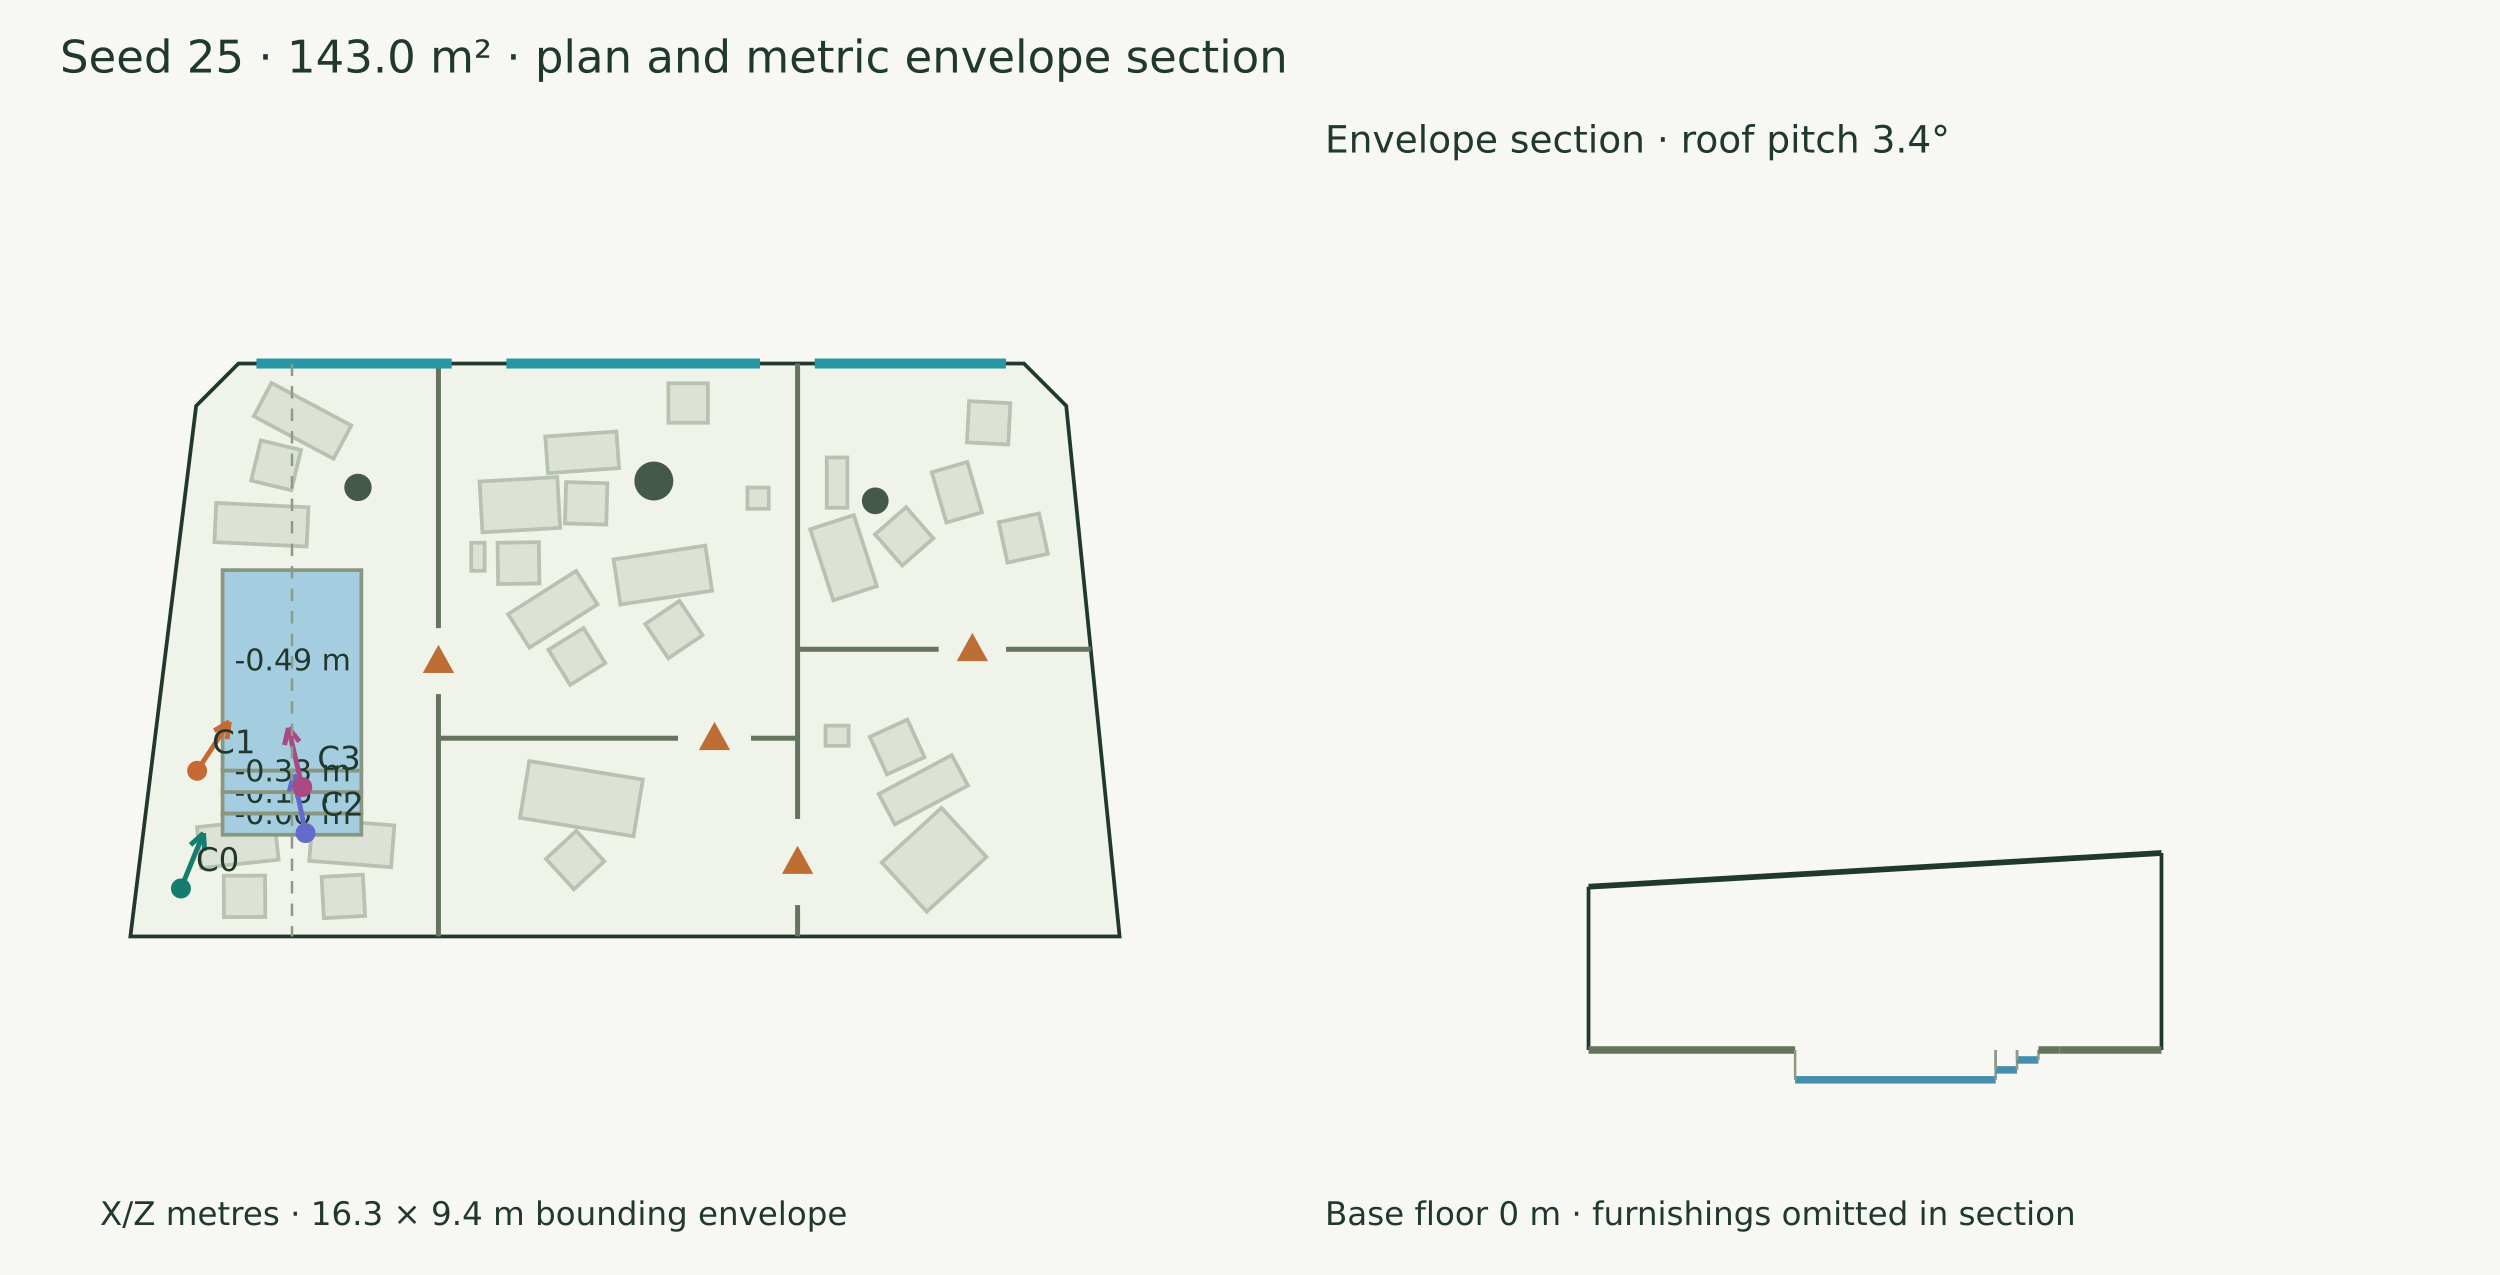
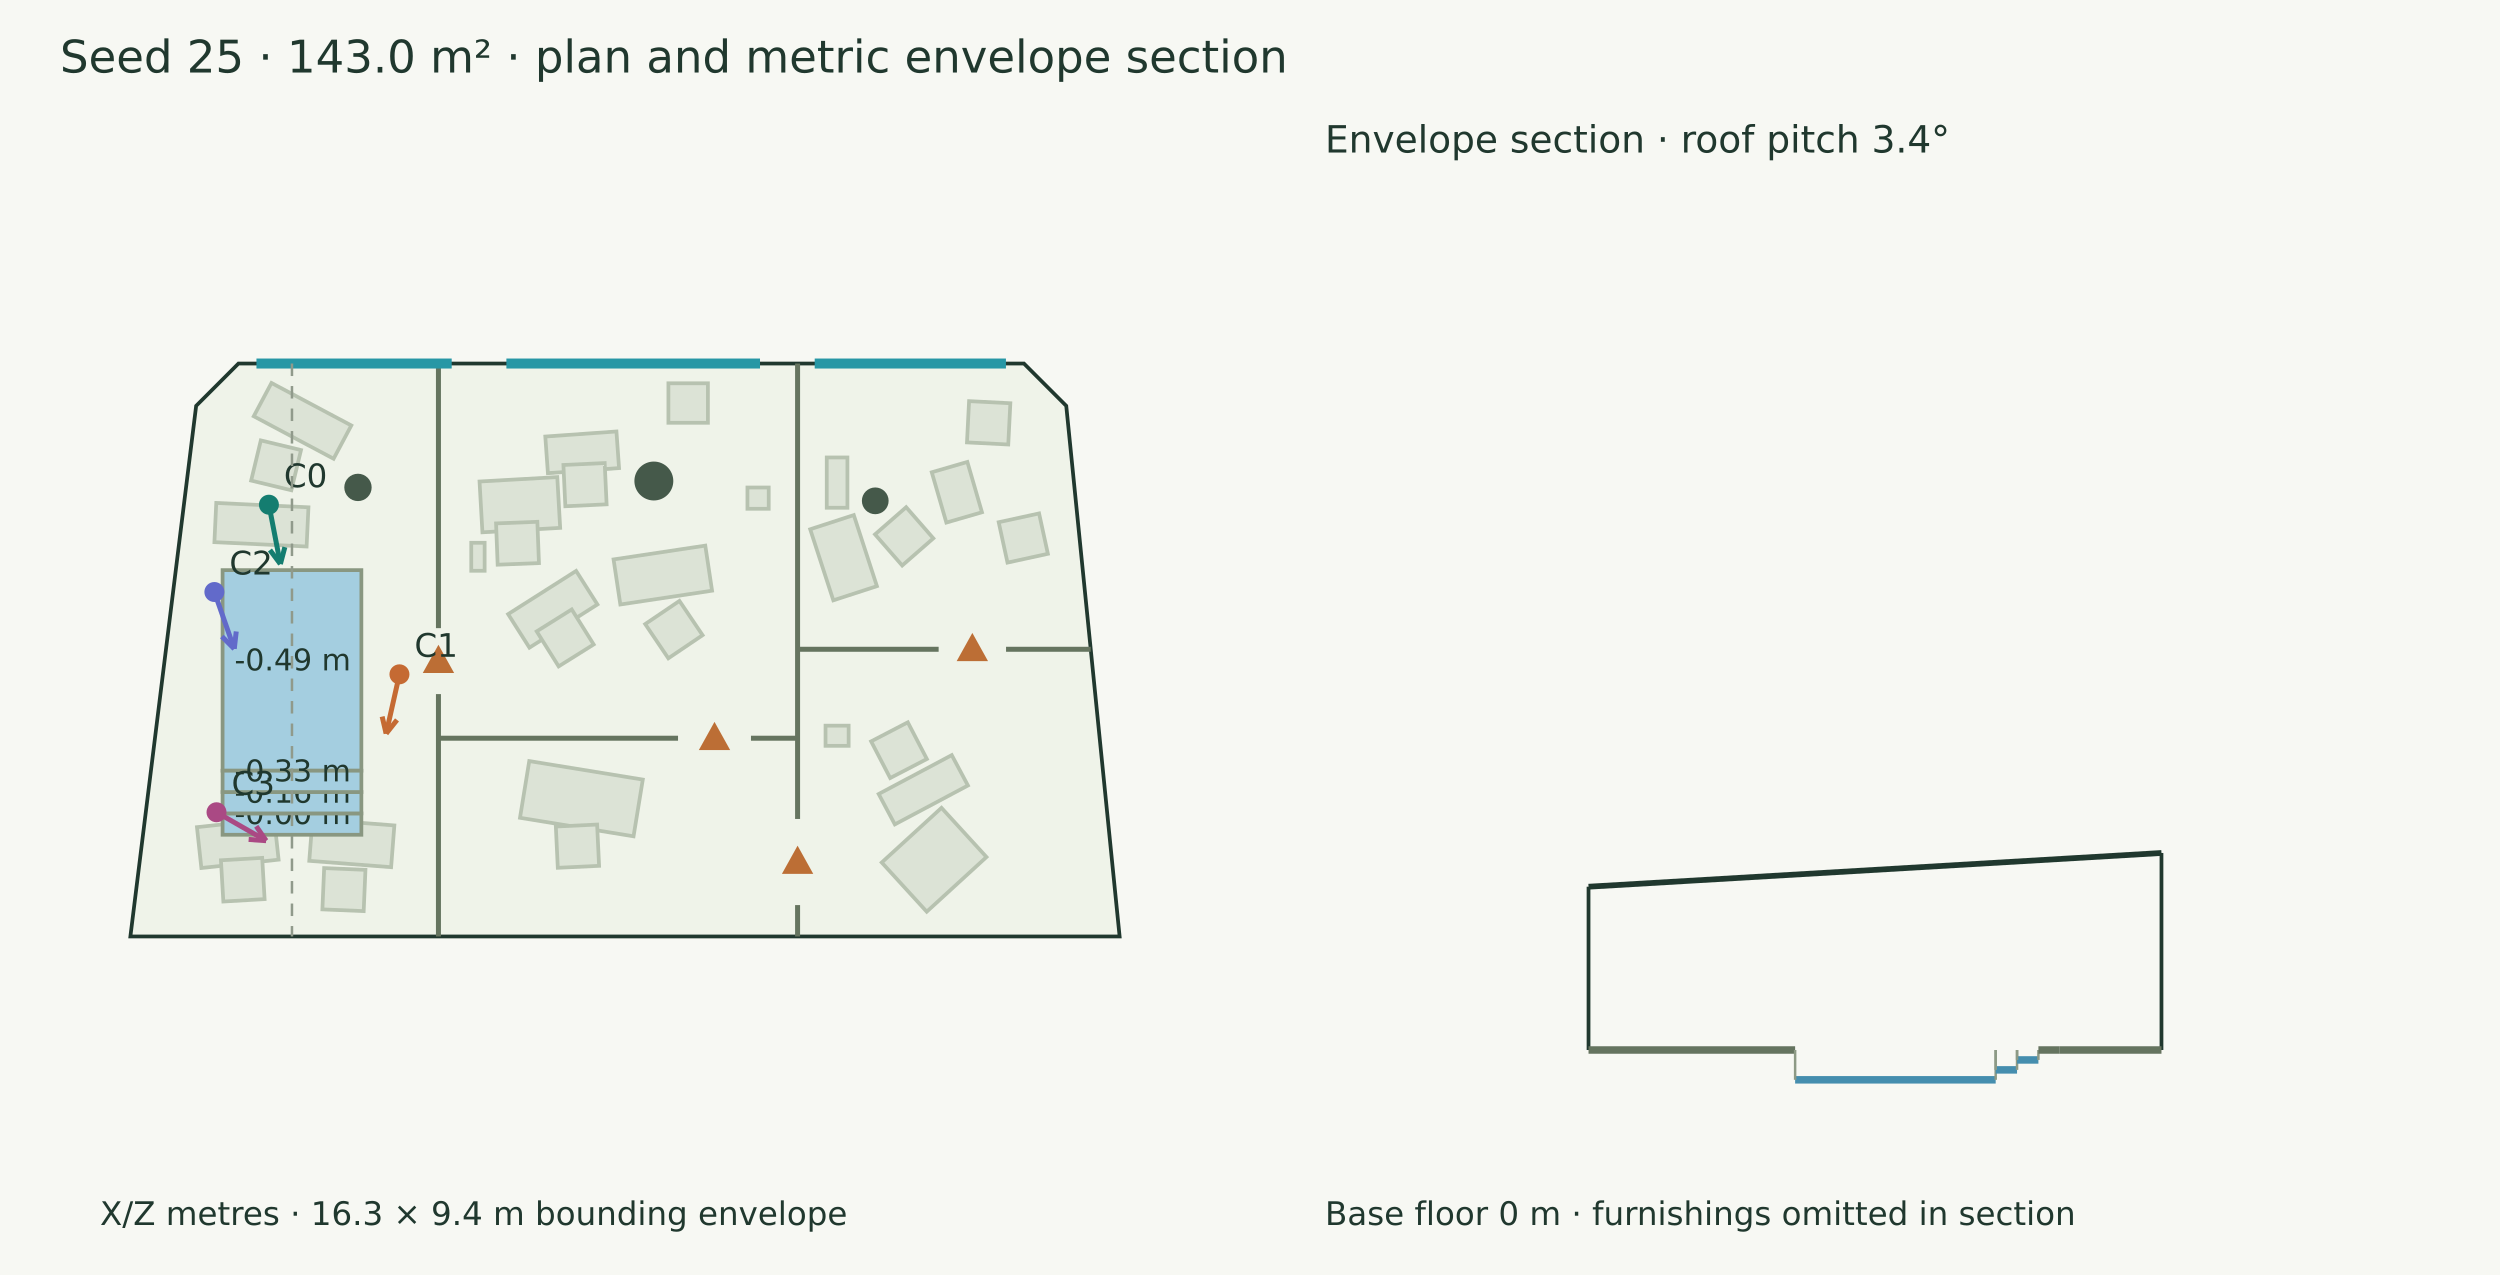
<svg xmlns="http://www.w3.org/2000/svg" width="1000" height="510" viewBox="0 0 1000 510">
  <rect width="100%" height="100%" fill="#f7f8f3" />
  <g font-family="DejaVu Sans" fill="#20382e">
    <text x="24.000" y="29.000" font-size="18">Seed 25 · 143.0 m² · plan and metric envelope section</text>
    <polygon points="95.390,145.411 409.569,145.411 426.498,162.340 447.845,374.589 52.155,374.589 78.461,162.340" fill="#eff3e9" stroke="#20382e" stroke-width="1.5" />
    <polygon points="108.584,153.189 140.522,170.186 133.435,183.503 101.497,166.506" fill="#dce3d6" stroke="#b7c2b0" stroke-width="1.5" />
    <polygon points="104.328,176.160 120.400,180.028 116.532,196.101 100.460,192.233" fill="#dce3d6" stroke="#b7c2b0" stroke-width="1.5" />
    <polygon points="78.781,330.865 109.673,327.523 111.441,343.857 80.548,347.199" fill="#dce3d6" stroke="#b7c2b0" stroke-width="1.5" />
-     <polygon points="89.496,350.307 106.027,350.236 106.099,366.767 89.568,366.838" fill="#dce3d6" stroke="#b7c2b0" stroke-width="1.5" />
+     <polygon points="88.371,344.110 104.874,343.143 105.841,359.646 89.338,360.613" fill="#dce3d6" stroke="#b7c2b0" stroke-width="1.5" />
    <polygon points="100.893,265.934 125.964,269.859 123.518,285.481 98.447,281.556" fill="#dce3d6" stroke="#b7c2b0" stroke-width="1.5" />
    <polygon points="101.750,288.342 118.281,288.424 118.200,304.955 101.669,304.873" fill="#dce3d6" stroke="#b7c2b0" stroke-width="1.5" />
    <polygon points="86.503,201.177 123.379,202.922 122.637,218.607 85.761,216.862" fill="#dce3d6" stroke="#b7c2b0" stroke-width="1.5" />
    <polygon points="95.139,228.178 111.483,230.659 109.002,247.003 92.658,244.522" fill="#dce3d6" stroke="#b7c2b0" stroke-width="1.5" />
    <polygon points="125.014,327.623 157.746,330.176 156.443,346.879 123.711,344.326" fill="#dce3d6" stroke="#b7c2b0" stroke-width="1.5" />
-     <polygon points="128.641,350.748 145.149,349.858 146.038,366.366 129.531,367.255" fill="#dce3d6" stroke="#b7c2b0" stroke-width="1.5" />
+     <polygon points="129.661,347.232 146.178,347.937 145.473,364.453 128.957,363.748" fill="#dce3d6" stroke="#b7c2b0" stroke-width="1.5" />
    <polygon points="378.544,209.033 372.704,188.905 386.944,184.774 392.784,204.901" fill="#dce3d6" stroke="#b7c2b0" stroke-width="1.5" />
    <polygon points="402.997,225.040 399.478,208.888 415.630,205.368 419.149,221.521" fill="#dce3d6" stroke="#b7c2b0" stroke-width="1.5" />
    <polygon points="386.790,176.961 387.631,160.451 404.141,161.292 403.300,177.801" fill="#dce3d6" stroke="#b7c2b0" stroke-width="1.5" />
    <polygon points="333.331,240.131 324.078,211.702 341.514,206.028 350.766,234.456" fill="#dce3d6" stroke="#b7c2b0" stroke-width="1.5" />
    <polygon points="360.877,226.203 350.007,213.748 362.462,202.879 373.332,215.334" fill="#dce3d6" stroke="#b7c2b0" stroke-width="1.5" />
    <polygon points="338.967,182.985 338.967,203.106 330.702,203.106 330.702,182.985" fill="#dce3d6" stroke="#b7c2b0" stroke-width="1.5" />
    <polygon points="191.813,192.607 222.910,190.834 224.068,211.149 192.971,212.922" fill="#dce3d6" stroke="#b7c2b0" stroke-width="1.5" />
-     <polygon points="199.002,217.106 215.532,216.863 215.775,233.392 199.245,233.635" fill="#dce3d6" stroke="#b7c2b0" stroke-width="1.5" />
+     <polygon points="198.422,209.361 214.941,208.719 215.582,225.238 199.064,225.879" fill="#dce3d6" stroke="#b7c2b0" stroke-width="1.5" />
    <polygon points="245.425,223.769 282.112,218.244 284.827,236.270 248.140,241.795" fill="#dce3d6" stroke="#b7c2b0" stroke-width="1.5" />
    <polygon points="271.774,240.370 281.029,254.067 267.332,263.322 258.077,249.625" fill="#dce3d6" stroke="#b7c2b0" stroke-width="1.5" />
    <polygon points="203.246,245.652 230.444,228.366 238.971,241.783 211.773,259.069" fill="#dce3d6" stroke="#b7c2b0" stroke-width="1.5" />
-     <polygon points="219.359,259.893 233.415,251.192 242.116,265.248 228.060,273.949" fill="#dce3d6" stroke="#b7c2b0" stroke-width="1.5" />
+     <polygon points="214.680,252.545 228.690,243.770 237.465,257.780 223.456,266.555" fill="#dce3d6" stroke="#b7c2b0" stroke-width="1.5" />
    <polygon points="218.120,174.618 246.573,172.590 247.617,187.234 219.164,189.262" fill="#dce3d6" stroke="#b7c2b0" stroke-width="1.5" />
-     <polygon points="226.435,192.837 242.960,193.302 242.495,209.827 225.970,209.362" fill="#dce3d6" stroke="#b7c2b0" stroke-width="1.5" />
+     <polygon points="225.362,185.991 241.875,185.220 242.646,201.733 226.133,202.504" fill="#dce3d6" stroke="#b7c2b0" stroke-width="1.5" />
    <polygon points="298.976,203.514 298.976,195.006 307.485,195.006 307.485,203.514" fill="#dce3d6" stroke="#b7c2b0" stroke-width="1.5" />
    <polygon points="193.852,217.112 193.852,228.308 188.503,228.308 188.503,217.112" fill="#dce3d6" stroke="#b7c2b0" stroke-width="1.5" />
    <polygon points="267.360,153.312 283.162,153.312 283.162,169.114 267.360,169.114" fill="#dce3d6" stroke="#b7c2b0" stroke-width="1.5" />
    <polygon points="211.701,304.429 257.117,311.842 253.414,334.526 207.999,327.113" fill="#dce3d6" stroke="#b7c2b0" stroke-width="1.5" />
-     <polygon points="218.363,343.529 230.526,332.334 241.721,344.497 229.559,355.692" fill="#dce3d6" stroke="#b7c2b0" stroke-width="1.5" />
+     <polygon points="222.334,330.608 238.846,329.821 239.633,346.334 223.120,347.120" fill="#dce3d6" stroke="#b7c2b0" stroke-width="1.5" />
    <polygon points="387.170,314.197 357.934,329.756 351.465,317.600 380.701,302.042" fill="#dce3d6" stroke="#b7c2b0" stroke-width="1.5" />
-     <polygon points="369.827,302.871 354.791,309.739 347.922,294.703 362.958,287.834" fill="#dce3d6" stroke="#b7c2b0" stroke-width="1.5" />
+     <polygon points="370.743,303.592 356.075,311.216 348.451,296.548 363.119,288.924" fill="#dce3d6" stroke="#b7c2b0" stroke-width="1.5" />
    <polygon points="394.592,342.814 370.690,364.675 352.691,344.995 376.593,323.134" fill="#dce3d6" stroke="#b7c2b0" stroke-width="1.5" />
    <polygon points="339.453,290.267 339.453,298.333 330.215,298.333 330.215,290.267" fill="#dce3d6" stroke="#b7c2b0" stroke-width="1.5" />
    <polygon points="89.033,228.052 144.546,228.052 144.546,308.277 89.033,308.277" fill="#a4cee0" stroke="#899781" stroke-width="1.5" />
    <text x="93.789" y="268.164" font-size="12">-0.49 m</text>
    <polygon points="89.033,325.362 144.546,325.362 144.546,333.904 89.033,333.904" fill="#a4cee0" stroke="#899781" stroke-width="1.5" />
    <text x="93.789" y="329.633" font-size="12">-0.00 m</text>
    <polygon points="89.033,316.819 144.546,316.819 144.546,325.362 89.033,325.362" fill="#a4cee0" stroke="#899781" stroke-width="1.5" />
    <text x="93.789" y="321.090" font-size="12">-0.16 m</text>
    <polygon points="89.033,308.277 144.546,308.277 144.546,316.819 89.033,316.819" fill="#a4cee0" stroke="#899781" stroke-width="1.5" />
    <text x="93.789" y="312.548" font-size="12">-0.33 m</text>
    <circle cx="261.538" cy="192.405" r="7.782" fill="#45594a" />
    <circle cx="350.1" cy="200.333" r="5.348" fill="#45594a" />
    <circle cx="143.187" cy="194.966" r="5.472" fill="#45594a" />
    <path d="M319.033,145.411 L319.033,327.585" stroke="#65745f" stroke-width="2" fill="none" />
    <path d="M319.033,362.035 L319.033,374.589" stroke="#65745f" stroke-width="2" fill="none" />
    <polygon points="319.033,339.810 314.033,348.810 324.033,348.810" fill="#bc6e35" stroke="#bc6e35" stroke-width="1.5" />
    <path d="M175.376,145.411 L175.376,251.259" stroke="#65745f" stroke-width="2" fill="none" />
    <path d="M175.376,277.638 L175.376,374.589" stroke="#65745f" stroke-width="2" fill="none" />
    <polygon points="175.376,259.448 170.376,268.448 180.376,268.448" fill="#bc6e35" stroke="#bc6e35" stroke-width="1.5" />
    <path d="M175.376,295.288 L271.214,295.288" stroke="#65745f" stroke-width="2" fill="none" />
    <path d="M300.387,295.288 L319.033,295.288" stroke="#65745f" stroke-width="2" fill="none" />
    <polygon points="285.801,290.288 280.801,299.288 290.801,299.288" fill="#bc6e35" stroke="#bc6e35" stroke-width="1.5" />
    <path d="M319.033,259.710 L375.456,259.710" stroke="#65745f" stroke-width="2" fill="none" />
    <path d="M402.419,259.710 L436.291,259.710" stroke="#65745f" stroke-width="2" fill="none" />
    <polygon points="388.937,254.710 383.937,263.710 393.937,263.710" fill="#bc6e35" stroke="#bc6e35" stroke-width="1.5" />
    <path d="M102.582,145.411 L180.678,145.411" stroke="#2797a5" stroke-width="4" fill="none" />
    <path d="M202.557,145.411 L303.999,145.411" stroke="#2797a5" stroke-width="4" fill="none" />
    <path d="M325.879,145.411 L402.377,145.411" stroke="#2797a5" stroke-width="4" fill="none" />
-     <path d="M72.377,355.390 L81.404,333.265" stroke="#147d70" stroke-width="2" fill="none" />
-     <path d="M81.404,333.265 L81.842,340.251" stroke="#147d70" stroke-width="2" fill="none" />
-     <path d="M81.404,333.265 L76.204,337.951" stroke="#147d70" stroke-width="2" fill="none" />
-     <circle cx="72.377" cy="355.39" r="4" fill="#147d70" />
-     <text x="78.377" y="348.390" font-size="13">C0</text>
-     <path d="M78.845,308.319 L91.733,288.691" stroke="#c56a33" stroke-width="2" fill="none" />
-     <path d="M91.733,288.691 L90.818,295.631" stroke="#c56a33" stroke-width="2" fill="none" />
-     <path d="M91.733,288.691 L85.728,292.289" stroke="#c56a33" stroke-width="2" fill="none" />
-     <circle cx="78.845" cy="308.319" r="4" fill="#c56a33" />
-     <text x="84.845" y="301.319" font-size="13">C1</text>
-     <path d="M122.199,333.221 L117.455,309.881" stroke="#626aca" stroke-width="2" fill="none" />
-     <path d="M117.455,309.881 L121.694,315.451" stroke="#626aca" stroke-width="2" fill="none" />
-     <path d="M117.455,309.881 L115.727,316.664" stroke="#626aca" stroke-width="2" fill="none" />
-     <circle cx="122.199" cy="333.221" r="4" fill="#626aca" />
-     <text x="128.199" y="326.221" font-size="13">C2</text>
-     <path d="M120.918,314.829 L115.336,291.168" stroke="#aa4984" stroke-width="2" fill="none" />
-     <path d="M115.336,291.168 L119.747,296.604" stroke="#aa4984" stroke-width="2" fill="none" />
-     <path d="M115.336,291.168 L113.820,298.002" stroke="#aa4984" stroke-width="2" fill="none" />
-     <circle cx="120.918" cy="314.829" r="4" fill="#aa4984" />
-     <text x="126.918" y="307.829" font-size="13">C3</text>
+     <path d="M107.566,201.880 L112.155,225.617" stroke="#147d70" stroke-width="2" fill="none" />
+     <path d="M112.155,225.617 L107.969,220.007" stroke="#147d70" stroke-width="2" fill="none" />
+     <path d="M112.155,225.617 L113.948,218.851" stroke="#147d70" stroke-width="2" fill="none" />
+     <circle cx="107.566" cy="201.88" r="4" fill="#147d70" />
+     <text x="113.566" y="194.880" font-size="13">C0</text>
+     <path d="M159.780,269.728 L154.451,293.441" stroke="#c56a33" stroke-width="2" fill="none" />
+     <path d="M154.451,293.441 L152.863,286.623" stroke="#c56a33" stroke-width="2" fill="none" />
+     <path d="M154.451,293.441 L158.804,287.959" stroke="#c56a33" stroke-width="2" fill="none" />
+     <circle cx="159.78" cy="269.728" r="4" fill="#c56a33" />
+     <text x="165.780" y="262.728" font-size="13">C1</text>
+     <path d="M85.751,236.803 L93.705,259.534" stroke="#626aca" stroke-width="2" fill="none" />
+     <path d="M93.705,259.534 L88.750,254.590" stroke="#626aca" stroke-width="2" fill="none" />
+     <path d="M93.705,259.534 L94.497,252.579" stroke="#626aca" stroke-width="2" fill="none" />
+     <circle cx="85.751" cy="236.803" r="4" fill="#626aca" />
+     <text x="91.751" y="229.803" font-size="13">C2</text>
+     <path d="M86.606,324.905 L106.443,336.275" stroke="#aa4984" stroke-width="2" fill="none" />
+     <path d="M106.443,336.275 L99.461,335.782" stroke="#aa4984" stroke-width="2" fill="none" />
+     <path d="M106.443,336.275 L102.489,330.499" stroke="#aa4984" stroke-width="2" fill="none" />
+     <circle cx="86.606" cy="324.905" r="4" fill="#aa4984" />
+     <text x="92.606" y="317.905" font-size="13">C3</text>
    <text x="40.000" y="490.000" font-size="13">X/Z metres · 16.3 × 9.4 m bounding envelope</text>
    <path d="M116.789,145.411 L116.789,374.589" stroke="#909a8b" stroke-width="1" stroke-dasharray="5 4" fill="none" />
    <path d="M635.411,354.685 L864.589,341.192" stroke="#20382e" stroke-width="2.3" fill="none" />
    <path d="M635.411,420.000 L635.411,354.685" stroke="#20382e" stroke-width="1.5" fill="none" />
    <path d="M864.589,420.000 L864.589,341.192" stroke="#20382e" stroke-width="1.5" fill="none" />
    <path d="M635.411,420.000 L718.052,420.000" stroke="#65745f" stroke-width="3" fill="none" />
    <path d="M635.411,420.000 L635.411,420.000" stroke="#8d9a85" stroke-width="1" fill="none" />
    <path d="M718.052,420.000 L718.052,420.000" stroke="#8d9a85" stroke-width="1" fill="none" />
    <path d="M718.052,431.927 L798.277,431.927" stroke="#458eae" stroke-width="3" fill="none" />
    <path d="M718.052,420.000 L718.052,431.927" stroke="#8d9a85" stroke-width="1" fill="none" />
    <path d="M798.277,420.000 L798.277,431.927" stroke="#8d9a85" stroke-width="1" fill="none" />
    <path d="M798.277,427.951 L806.819,427.951" stroke="#458eae" stroke-width="3" fill="none" />
    <path d="M798.277,420.000 L798.277,427.951" stroke="#8d9a85" stroke-width="1" fill="none" />
    <path d="M806.819,420.000 L806.819,427.951" stroke="#8d9a85" stroke-width="1" fill="none" />
    <path d="M806.819,423.976 L815.362,423.976" stroke="#458eae" stroke-width="3" fill="none" />
    <path d="M806.819,420.000 L806.819,423.976" stroke="#8d9a85" stroke-width="1" fill="none" />
    <path d="M815.362,420.000 L815.362,423.976" stroke="#8d9a85" stroke-width="1" fill="none" />
    <path d="M815.362,420.000 L823.904,420.000" stroke="#65745f" stroke-width="3" fill="none" />
    <path d="M815.362,420.000 L815.362,420.000" stroke="#8d9a85" stroke-width="1" fill="none" />
    <path d="M823.904,420.000 L823.904,420.000" stroke="#8d9a85" stroke-width="1" fill="none" />
    <path d="M823.904,420.000 L864.589,420.000" stroke="#65745f" stroke-width="3" fill="none" />
    <path d="M823.904,420.000 L823.904,420.000" stroke="#8d9a85" stroke-width="1" fill="none" />
    <path d="M864.589,420.000 L864.589,420.000" stroke="#8d9a85" stroke-width="1" fill="none" />
    <text x="530.000" y="61.000" font-size="15">Envelope section · roof pitch 3.4°</text>
    <text x="530.000" y="490.000" font-size="13">Base floor 0 m · furnishings omitted in section</text>
  </g>
</svg>
